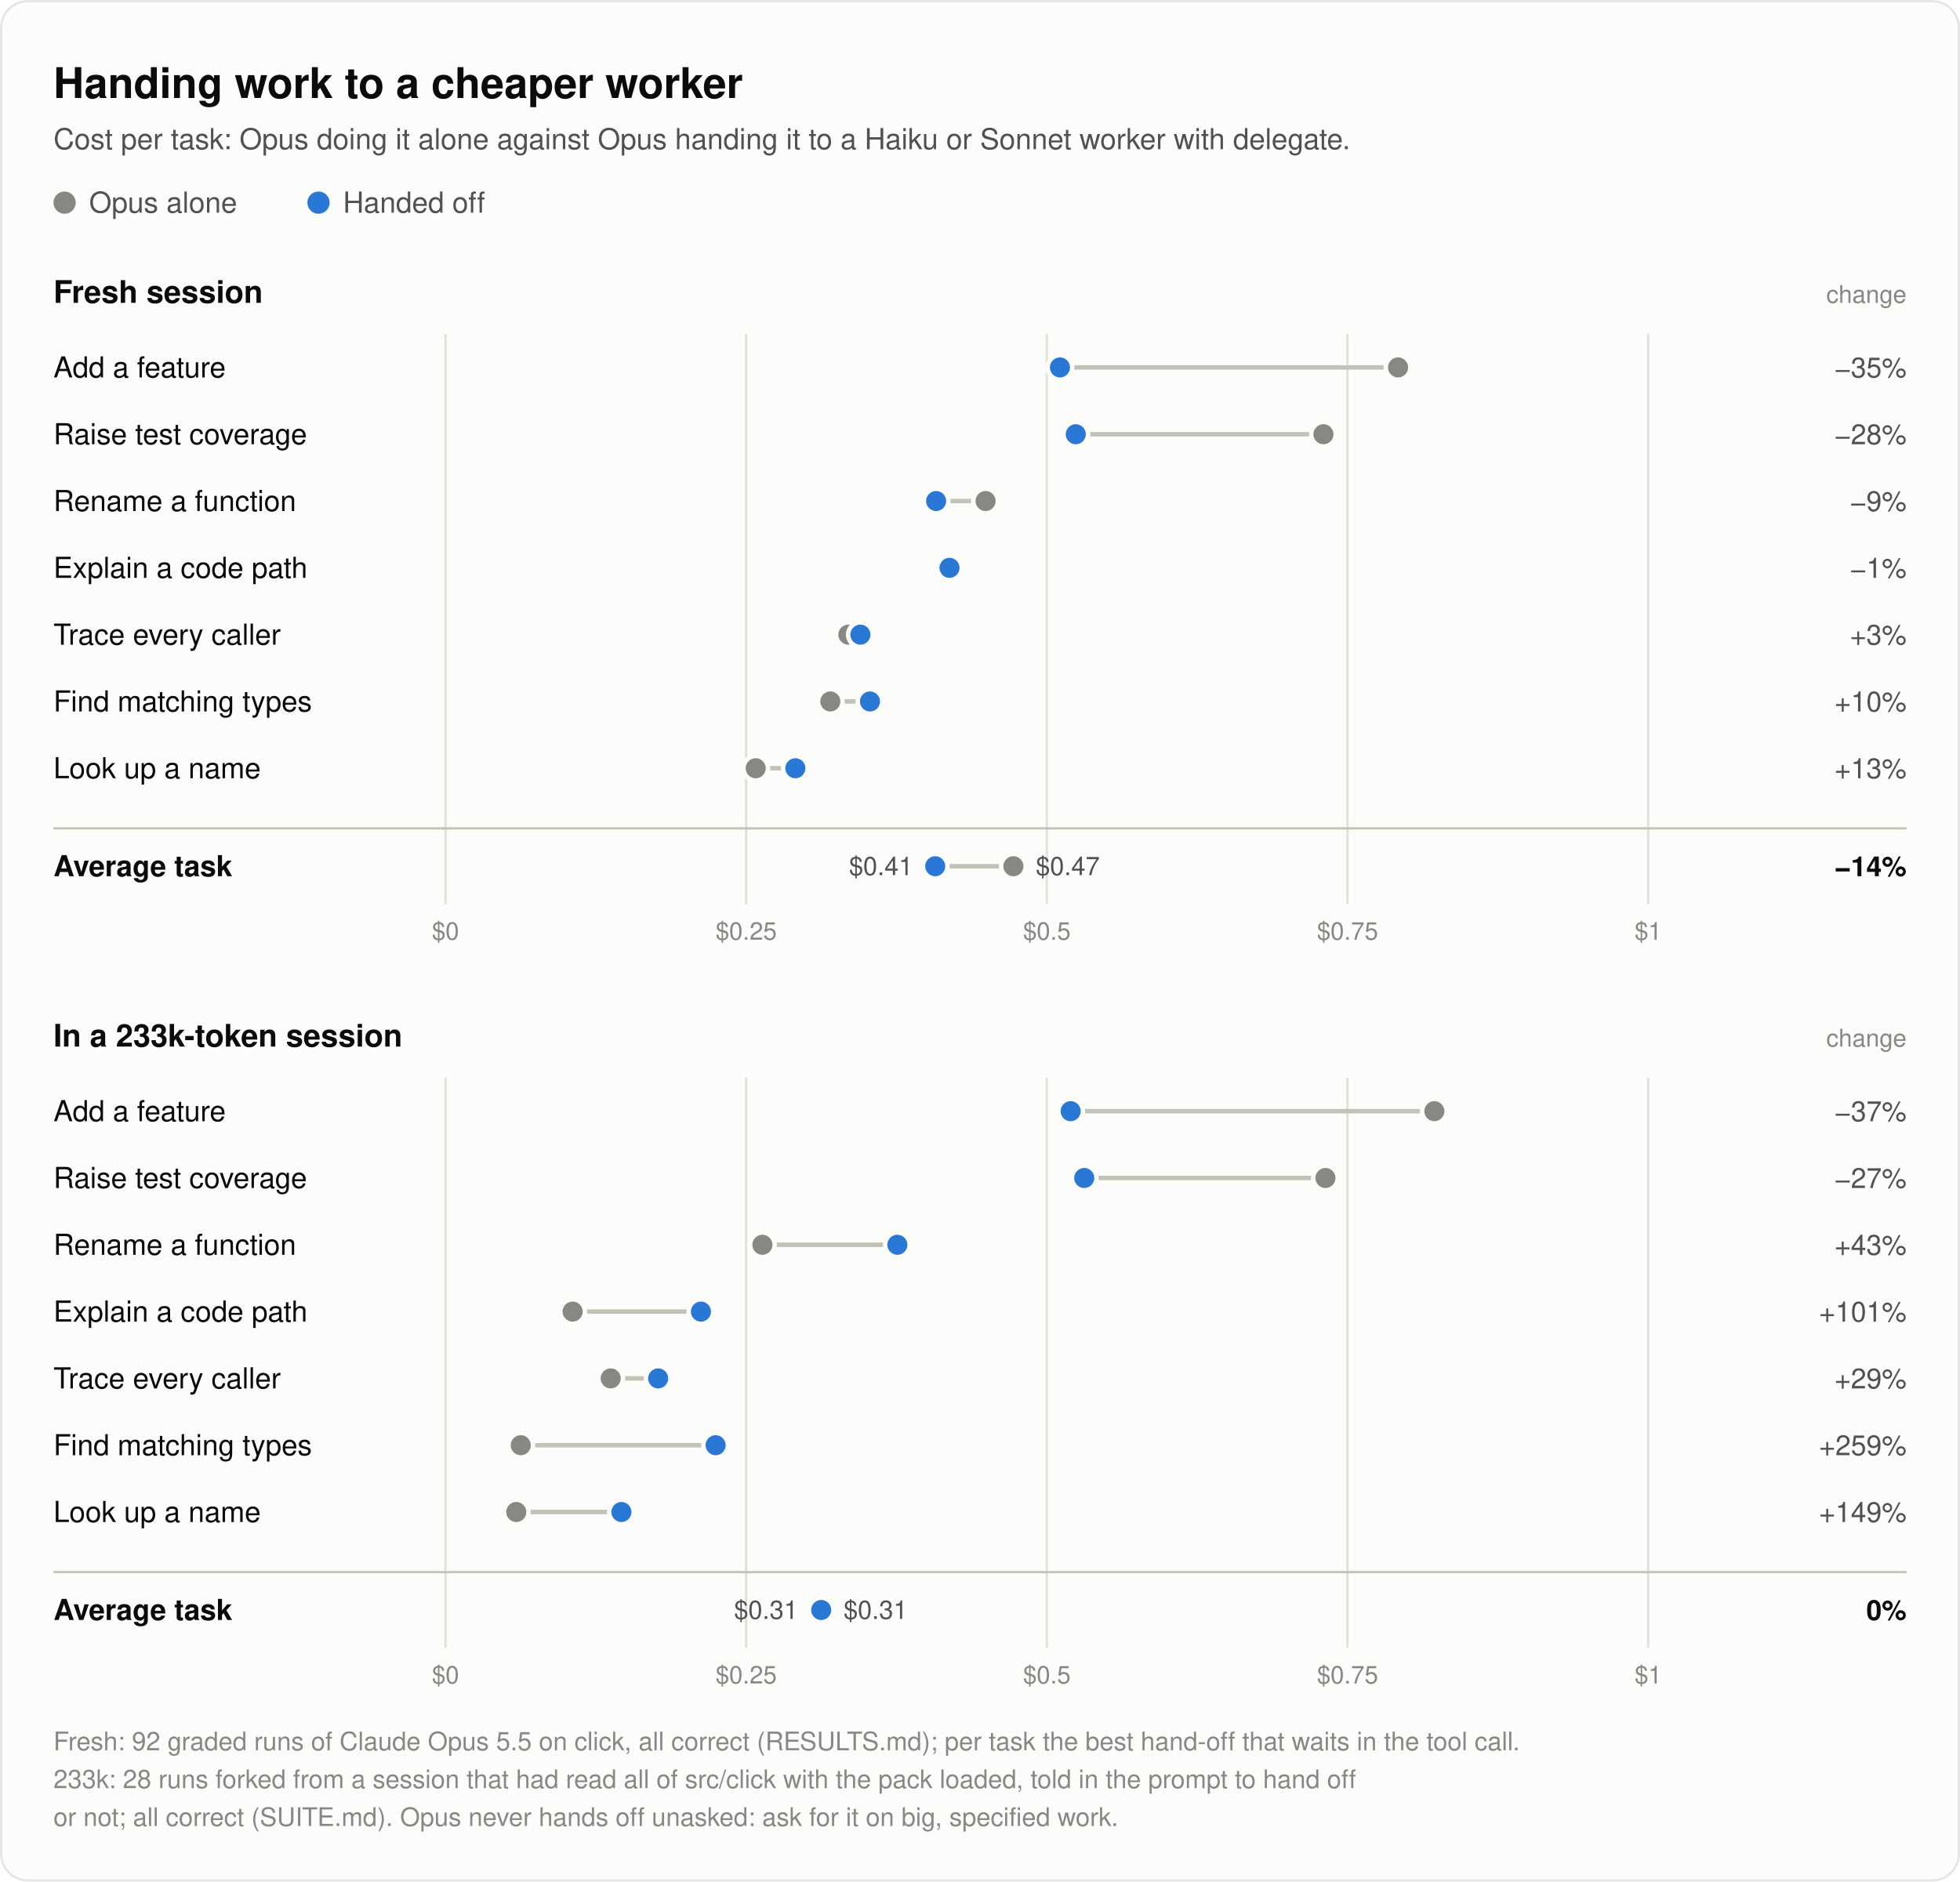
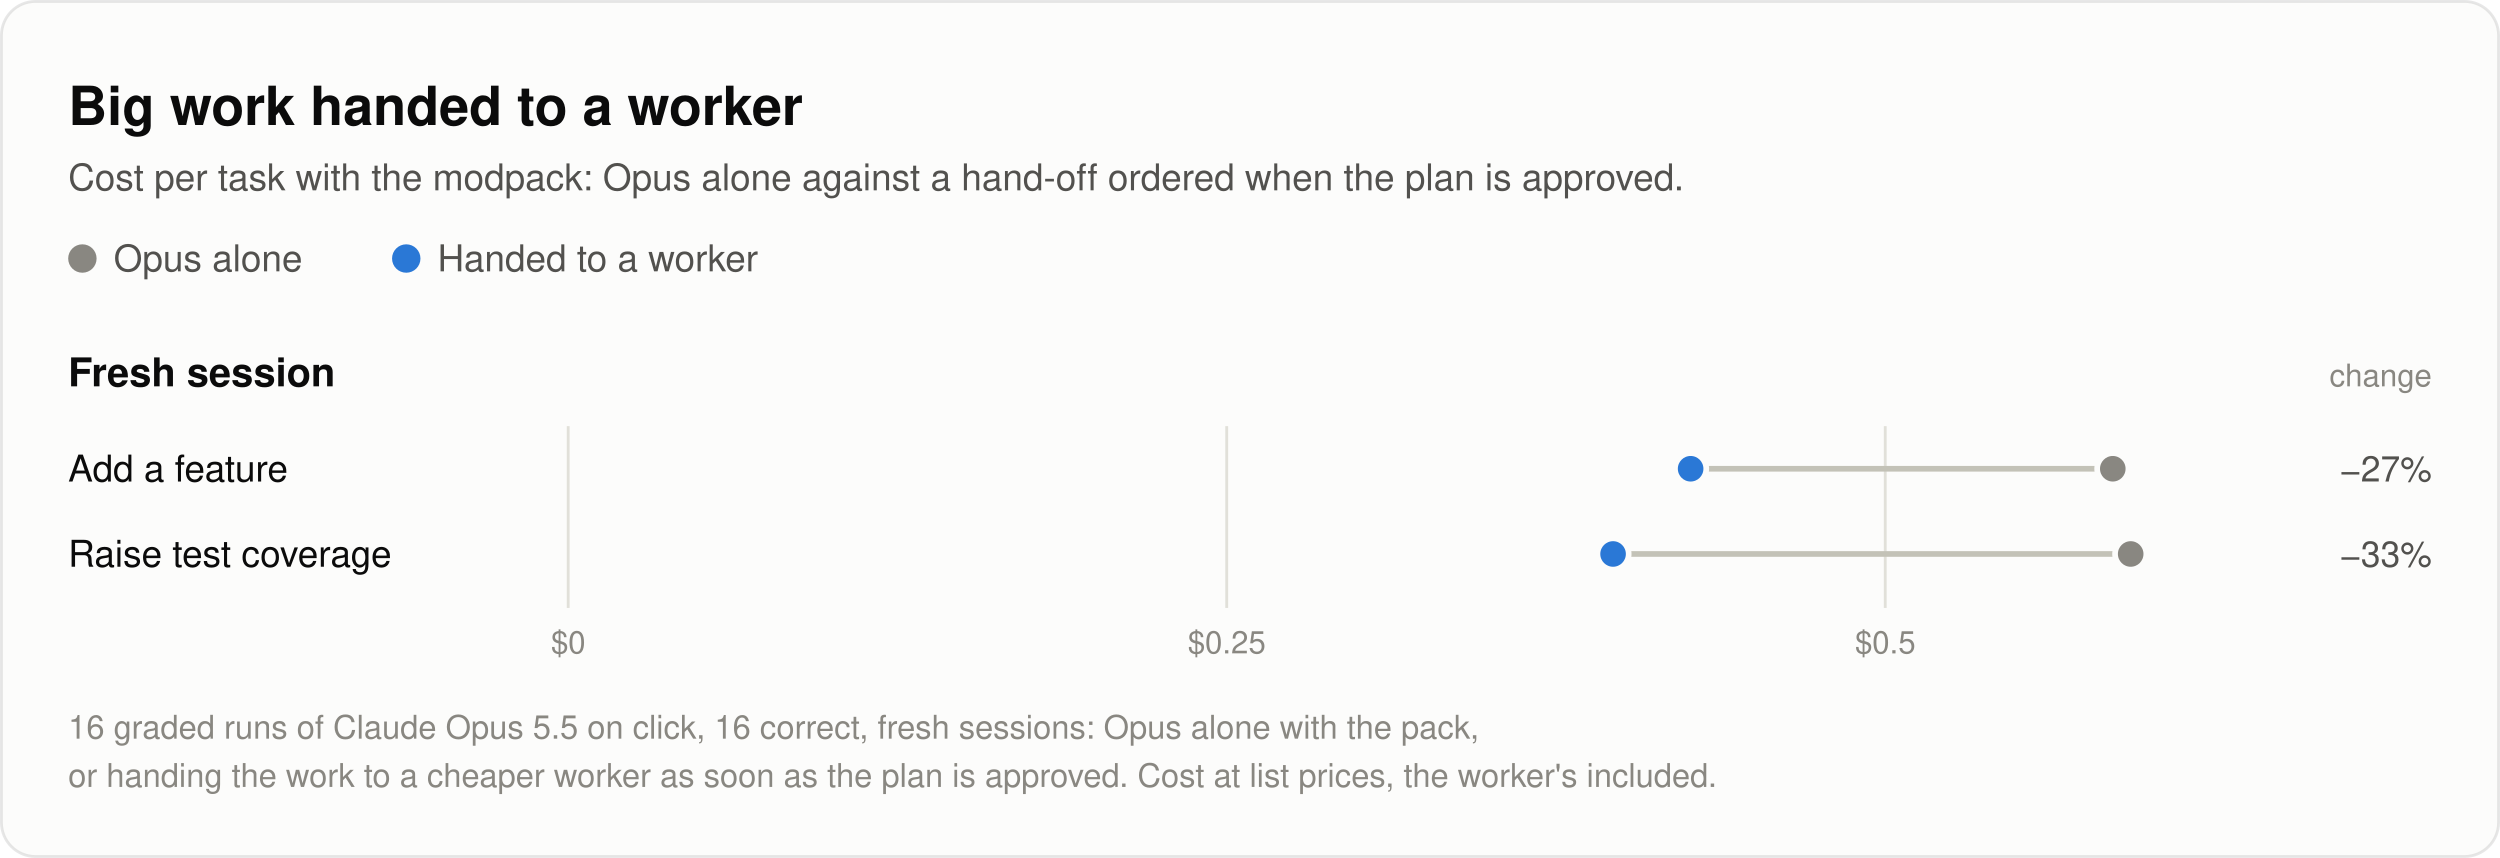
- <svg xmlns="http://www.w3.org/2000/svg" width="880" height="845" viewBox="0 0 880 845" role="img" font-family="-apple-system, BlinkMacSystemFont, 'Segoe UI', Helvetica, Arial, sans-serif">
-   <rect x="0.5" y="0.5" width="879" height="844" rx="12" fill="#fcfcfb" stroke="rgba(11,11,11,0.10)" />
-   <text x="24.0" y="44.0" font-size="19" font-weight="600" fill="#0b0b0b" text-anchor="start">Handing work to a cheaper worker</text>
-   <text x="24.0" y="67.0" font-size="13" font-weight="400" fill="#52514e" text-anchor="start">Cost per task: Opus doing it alone against Opus handing it to a Haiku or Sonnet worker with delegate.</text>
+ <svg xmlns="http://www.w3.org/2000/svg" width="880" height="302" viewBox="0 0 880 302" role="img" font-family="-apple-system, BlinkMacSystemFont, 'Segoe UI', Helvetica, Arial, sans-serif">
+   <rect x="0.5" y="0.5" width="879" height="301" rx="12" fill="#fcfcfb" stroke="rgba(11,11,11,0.10)" />
+   <text x="24.0" y="44.0" font-size="19" font-weight="600" fill="#0b0b0b" text-anchor="start">Big work handed to a worker</text>
+   <text x="24.0" y="67.0" font-size="13" font-weight="400" fill="#52514e" text-anchor="start">Cost per task with the modpack: Opus alone against a hand-off ordered when the plan is approved.</text>
  <circle cx="29" cy="91" r="5" fill="#898781" />
  <text x="40.0" y="95.5" font-size="13" font-weight="400" fill="#52514e" text-anchor="start">Opus alone</text>
  <circle cx="143.0" cy="91" r="5" fill="#2a78d6" />
-   <text x="154.0" y="95.5" font-size="13" font-weight="400" fill="#52514e" text-anchor="start">Handed off</text>
+   <text x="154.0" y="95.5" font-size="13" font-weight="400" fill="#52514e" text-anchor="start">Handed to a worker</text>
  <text x="24.0" y="136.0" font-size="14" font-weight="600" fill="#0b0b0b" text-anchor="start">Fresh session</text>
  <text x="856.0" y="136.0" font-size="11" font-weight="400" fill="#898781" text-anchor="end">change</text>
-   <line x1="200.0" y1="150" x2="200.0" y2="406" stroke="#e1e0d9" stroke-width="1" />
-   <text x="200.0" y="422.0" font-size="11" font-weight="400" fill="#898781" text-anchor="middle" style="font-variant-numeric: tabular-nums">$0</text>
-   <line x1="335.0" y1="150" x2="335.0" y2="406" stroke="#e1e0d9" stroke-width="1" />
-   <text x="335.0" y="422.0" font-size="11" font-weight="400" fill="#898781" text-anchor="middle" style="font-variant-numeric: tabular-nums">$0.25</text>
-   <line x1="470.0" y1="150" x2="470.0" y2="406" stroke="#e1e0d9" stroke-width="1" />
-   <text x="470.0" y="422.0" font-size="11" font-weight="400" fill="#898781" text-anchor="middle" style="font-variant-numeric: tabular-nums">$0.5</text>
-   <line x1="605.0" y1="150" x2="605.0" y2="406" stroke="#e1e0d9" stroke-width="1" />
-   <text x="605.0" y="422.0" font-size="11" font-weight="400" fill="#898781" text-anchor="middle" style="font-variant-numeric: tabular-nums">$0.75</text>
-   <line x1="740.0" y1="150" x2="740.0" y2="406" stroke="#e1e0d9" stroke-width="1" />
-   <text x="740.0" y="422.0" font-size="11" font-weight="400" fill="#898781" text-anchor="middle" style="font-variant-numeric: tabular-nums">$1</text>
-   <line x1="24" y1="372.0" x2="856" y2="372.0" stroke="#c3c2b7" stroke-width="1" />
+   <line x1="200.0" y1="150" x2="200.0" y2="214" stroke="#e1e0d9" stroke-width="1" />
+   <text x="200.0" y="230.0" font-size="11" font-weight="400" fill="#898781" text-anchor="middle" style="font-variant-numeric: tabular-nums">$0</text>
+   <line x1="431.8" y1="150" x2="431.8" y2="214" stroke="#e1e0d9" stroke-width="1" />
+   <text x="431.8" y="230.0" font-size="11" font-weight="400" fill="#898781" text-anchor="middle" style="font-variant-numeric: tabular-nums">$0.25</text>
+   <line x1="663.6" y1="150" x2="663.6" y2="214" stroke="#e1e0d9" stroke-width="1" />
+   <text x="663.6" y="230.0" font-size="11" font-weight="400" fill="#898781" text-anchor="middle" style="font-variant-numeric: tabular-nums">$0.5</text>
  <text x="24.0" y="169.5" font-size="13" font-weight="400" fill="#0b0b0b" text-anchor="start">Add a feature</text>
-   <line x1="627.7" y1="165.0" x2="475.9" y2="165.0" stroke="#c3c2b7" stroke-width="2" stroke-linecap="round" />
-   <circle cx="627.7" cy="165.0" r="5.5" fill="#898781" stroke="#fcfcfb" stroke-width="2" />
-   <circle cx="475.9" cy="165.0" r="5.5" fill="#2a78d6" stroke="#fcfcfb" stroke-width="2" />
-   <text x="856.0" y="169.5" font-size="12.5" font-weight="400" fill="#52514e" text-anchor="end" style="font-variant-numeric: tabular-nums">−35%</text>
+   <line x1="743.7" y1="165.0" x2="595.1" y2="165.0" stroke="#c3c2b7" stroke-width="2" stroke-linecap="round" />
+   <circle cx="743.7" cy="165.0" r="5.5" fill="#898781" stroke="#fcfcfb" stroke-width="2" />
+   <circle cx="595.1" cy="165.0" r="5.5" fill="#2a78d6" stroke="#fcfcfb" stroke-width="2" />
+   <text x="856.0" y="169.5" font-size="12.5" font-weight="400" fill="#52514e" text-anchor="end" style="font-variant-numeric: tabular-nums">−27%</text>
  <text x="24.0" y="199.5" font-size="13" font-weight="400" fill="#0b0b0b" text-anchor="start">Raise test coverage</text>
-   <line x1="594.2" y1="195.0" x2="483.0" y2="195.0" stroke="#c3c2b7" stroke-width="2" stroke-linecap="round" />
-   <circle cx="594.2" cy="195.0" r="5.5" fill="#898781" stroke="#fcfcfb" stroke-width="2" />
-   <circle cx="483.0" cy="195.0" r="5.5" fill="#2a78d6" stroke="#fcfcfb" stroke-width="2" />
-   <text x="856.0" y="199.5" font-size="12.5" font-weight="400" fill="#52514e" text-anchor="end" style="font-variant-numeric: tabular-nums">−28%</text>
-   <text x="24.0" y="229.5" font-size="13" font-weight="400" fill="#0b0b0b" text-anchor="start">Rename a function</text>
-   <line x1="442.5" y1="225.0" x2="420.3" y2="225.0" stroke="#c3c2b7" stroke-width="2" stroke-linecap="round" />
-   <circle cx="442.5" cy="225.0" r="5.5" fill="#898781" stroke="#fcfcfb" stroke-width="2" />
-   <circle cx="420.3" cy="225.0" r="5.5" fill="#2a78d6" stroke="#fcfcfb" stroke-width="2" />
-   <text x="856.0" y="229.5" font-size="12.5" font-weight="400" fill="#52514e" text-anchor="end" style="font-variant-numeric: tabular-nums">−9%</text>
-   <text x="24.0" y="259.5" font-size="13" font-weight="400" fill="#0b0b0b" text-anchor="start">Explain a code path</text>
-   <line x1="427.9" y1="255.0" x2="426.3" y2="255.0" stroke="#c3c2b7" stroke-width="2" stroke-linecap="round" />
-   <circle cx="427.9" cy="255.0" r="5.5" fill="#898781" stroke="#fcfcfb" stroke-width="2" />
-   <circle cx="426.3" cy="255.0" r="5.5" fill="#2a78d6" stroke="#fcfcfb" stroke-width="2" />
-   <text x="856.0" y="259.5" font-size="12.5" font-weight="400" fill="#52514e" text-anchor="end" style="font-variant-numeric: tabular-nums">−1%</text>
-   <text x="24.0" y="289.5" font-size="13" font-weight="400" fill="#0b0b0b" text-anchor="start">Trace every caller</text>
-   <line x1="380.9" y1="285.0" x2="386.3" y2="285.0" stroke="#c3c2b7" stroke-width="2" stroke-linecap="round" />
-   <circle cx="380.9" cy="285.0" r="5.5" fill="#898781" stroke="#fcfcfb" stroke-width="2" />
-   <circle cx="386.3" cy="285.0" r="5.5" fill="#2a78d6" stroke="#fcfcfb" stroke-width="2" />
-   <text x="856.0" y="289.5" font-size="12.5" font-weight="400" fill="#52514e" text-anchor="end" style="font-variant-numeric: tabular-nums">+3%</text>
-   <text x="24.0" y="319.5" font-size="13" font-weight="400" fill="#0b0b0b" text-anchor="start">Find matching types</text>
-   <line x1="372.8" y1="315.0" x2="390.6" y2="315.0" stroke="#c3c2b7" stroke-width="2" stroke-linecap="round" />
-   <circle cx="372.8" cy="315.0" r="5.5" fill="#898781" stroke="#fcfcfb" stroke-width="2" />
-   <circle cx="390.6" cy="315.0" r="5.5" fill="#2a78d6" stroke="#fcfcfb" stroke-width="2" />
-   <text x="856.0" y="319.5" font-size="12.5" font-weight="400" fill="#52514e" text-anchor="end" style="font-variant-numeric: tabular-nums">+10%</text>
-   <text x="24.0" y="349.5" font-size="13" font-weight="400" fill="#0b0b0b" text-anchor="start">Look up a name</text>
-   <line x1="339.3" y1="345.0" x2="357.1" y2="345.0" stroke="#c3c2b7" stroke-width="2" stroke-linecap="round" />
-   <circle cx="339.3" cy="345.0" r="5.5" fill="#898781" stroke="#fcfcfb" stroke-width="2" />
-   <circle cx="357.1" cy="345.0" r="5.5" fill="#2a78d6" stroke="#fcfcfb" stroke-width="2" />
-   <text x="856.0" y="349.5" font-size="12.5" font-weight="400" fill="#52514e" text-anchor="end" style="font-variant-numeric: tabular-nums">+13%</text>
-   <text x="24.0" y="393.5" font-size="13" font-weight="600" fill="#0b0b0b" text-anchor="start">Average task</text>
-   <line x1="455.0" y1="389.0" x2="419.9" y2="389.0" stroke="#c3c2b7" stroke-width="2" stroke-linecap="round" />
-   <circle cx="455.0" cy="389.0" r="5.5" fill="#898781" stroke="#fcfcfb" stroke-width="2" />
-   <circle cx="419.9" cy="389.0" r="5.5" fill="#2a78d6" stroke="#fcfcfb" stroke-width="2" />
-   <text x="856.0" y="393.5" font-size="12.5" font-weight="600" fill="#0b0b0b" text-anchor="end" style="font-variant-numeric: tabular-nums">−14%</text>
-   <text x="409.9" y="393.0" font-size="11.5" font-weight="400" fill="#52514e" text-anchor="end" style="font-variant-numeric: tabular-nums">$0.41</text>
-   <text x="465.0" y="393.0" font-size="11.5" font-weight="400" fill="#52514e" text-anchor="start" style="font-variant-numeric: tabular-nums">$0.47</text>
-   <text x="24.0" y="470.0" font-size="14" font-weight="600" fill="#0b0b0b" text-anchor="start">In a 233k-token session</text>
-   <text x="856.0" y="470.0" font-size="11" font-weight="400" fill="#898781" text-anchor="end">change</text>
-   <line x1="200.0" y1="484" x2="200.0" y2="740" stroke="#e1e0d9" stroke-width="1" />
-   <text x="200.0" y="756.0" font-size="11" font-weight="400" fill="#898781" text-anchor="middle" style="font-variant-numeric: tabular-nums">$0</text>
-   <line x1="335.0" y1="484" x2="335.0" y2="740" stroke="#e1e0d9" stroke-width="1" />
-   <text x="335.0" y="756.0" font-size="11" font-weight="400" fill="#898781" text-anchor="middle" style="font-variant-numeric: tabular-nums">$0.25</text>
-   <line x1="470.0" y1="484" x2="470.0" y2="740" stroke="#e1e0d9" stroke-width="1" />
-   <text x="470.0" y="756.0" font-size="11" font-weight="400" fill="#898781" text-anchor="middle" style="font-variant-numeric: tabular-nums">$0.5</text>
-   <line x1="605.0" y1="484" x2="605.0" y2="740" stroke="#e1e0d9" stroke-width="1" />
-   <text x="605.0" y="756.0" font-size="11" font-weight="400" fill="#898781" text-anchor="middle" style="font-variant-numeric: tabular-nums">$0.75</text>
-   <line x1="740.0" y1="484" x2="740.0" y2="740" stroke="#e1e0d9" stroke-width="1" />
-   <text x="740.0" y="756.0" font-size="11" font-weight="400" fill="#898781" text-anchor="middle" style="font-variant-numeric: tabular-nums">$1</text>
-   <line x1="24" y1="706.0" x2="856" y2="706.0" stroke="#c3c2b7" stroke-width="1" />
-   <text x="24.0" y="503.5" font-size="13" font-weight="400" fill="#0b0b0b" text-anchor="start">Add a feature</text>
-   <line x1="644.0" y1="499.0" x2="480.7" y2="499.0" stroke="#c3c2b7" stroke-width="2" stroke-linecap="round" />
-   <circle cx="644.0" cy="499.0" r="5.5" fill="#898781" stroke="#fcfcfb" stroke-width="2" />
-   <circle cx="480.7" cy="499.0" r="5.5" fill="#2a78d6" stroke="#fcfcfb" stroke-width="2" />
-   <text x="856.0" y="503.5" font-size="12.5" font-weight="400" fill="#52514e" text-anchor="end" style="font-variant-numeric: tabular-nums">−37%</text>
-   <text x="24.0" y="533.5" font-size="13" font-weight="400" fill="#0b0b0b" text-anchor="start">Raise test coverage</text>
-   <line x1="595.1" y1="529.0" x2="486.8" y2="529.0" stroke="#c3c2b7" stroke-width="2" stroke-linecap="round" />
-   <circle cx="595.1" cy="529.0" r="5.5" fill="#898781" stroke="#fcfcfb" stroke-width="2" />
-   <circle cx="486.8" cy="529.0" r="5.5" fill="#2a78d6" stroke="#fcfcfb" stroke-width="2" />
-   <text x="856.0" y="533.5" font-size="12.5" font-weight="400" fill="#52514e" text-anchor="end" style="font-variant-numeric: tabular-nums">−27%</text>
-   <text x="24.0" y="563.5" font-size="13" font-weight="400" fill="#0b0b0b" text-anchor="start">Rename a function</text>
-   <line x1="342.3" y1="559.0" x2="402.9" y2="559.0" stroke="#c3c2b7" stroke-width="2" stroke-linecap="round" />
-   <circle cx="342.3" cy="559.0" r="5.5" fill="#898781" stroke="#fcfcfb" stroke-width="2" />
-   <circle cx="402.9" cy="559.0" r="5.5" fill="#2a78d6" stroke="#fcfcfb" stroke-width="2" />
-   <text x="856.0" y="563.5" font-size="12.5" font-weight="400" fill="#52514e" text-anchor="end" style="font-variant-numeric: tabular-nums">+43%</text>
-   <text x="24.0" y="593.5" font-size="13" font-weight="400" fill="#0b0b0b" text-anchor="start">Explain a code path</text>
-   <line x1="257.1" y1="589.0" x2="314.7" y2="589.0" stroke="#c3c2b7" stroke-width="2" stroke-linecap="round" />
-   <circle cx="257.1" cy="589.0" r="5.5" fill="#898781" stroke="#fcfcfb" stroke-width="2" />
-   <circle cx="314.7" cy="589.0" r="5.5" fill="#2a78d6" stroke="#fcfcfb" stroke-width="2" />
-   <text x="856.0" y="593.5" font-size="12.5" font-weight="400" fill="#52514e" text-anchor="end" style="font-variant-numeric: tabular-nums">+101%</text>
-   <text x="24.0" y="623.5" font-size="13" font-weight="400" fill="#0b0b0b" text-anchor="start">Trace every caller</text>
-   <line x1="274.2" y1="619.0" x2="295.5" y2="619.0" stroke="#c3c2b7" stroke-width="2" stroke-linecap="round" />
-   <circle cx="274.2" cy="619.0" r="5.5" fill="#898781" stroke="#fcfcfb" stroke-width="2" />
-   <circle cx="295.5" cy="619.0" r="5.5" fill="#2a78d6" stroke="#fcfcfb" stroke-width="2" />
-   <text x="856.0" y="623.5" font-size="12.5" font-weight="400" fill="#52514e" text-anchor="end" style="font-variant-numeric: tabular-nums">+29%</text>
-   <text x="24.0" y="653.5" font-size="13" font-weight="400" fill="#0b0b0b" text-anchor="start">Find matching types</text>
-   <line x1="233.8" y1="649.0" x2="321.3" y2="649.0" stroke="#c3c2b7" stroke-width="2" stroke-linecap="round" />
-   <circle cx="233.8" cy="649.0" r="5.5" fill="#898781" stroke="#fcfcfb" stroke-width="2" />
-   <circle cx="321.3" cy="649.0" r="5.5" fill="#2a78d6" stroke="#fcfcfb" stroke-width="2" />
-   <text x="856.0" y="653.5" font-size="12.5" font-weight="400" fill="#52514e" text-anchor="end" style="font-variant-numeric: tabular-nums">+259%</text>
-   <text x="24.0" y="683.5" font-size="13" font-weight="400" fill="#0b0b0b" text-anchor="start">Look up a name</text>
-   <line x1="231.8" y1="679.0" x2="279.0" y2="679.0" stroke="#c3c2b7" stroke-width="2" stroke-linecap="round" />
-   <circle cx="231.8" cy="679.0" r="5.5" fill="#898781" stroke="#fcfcfb" stroke-width="2" />
-   <circle cx="279.0" cy="679.0" r="5.5" fill="#2a78d6" stroke="#fcfcfb" stroke-width="2" />
-   <text x="856.0" y="683.5" font-size="12.5" font-weight="400" fill="#52514e" text-anchor="end" style="font-variant-numeric: tabular-nums">+149%</text>
-   <text x="24.0" y="727.5" font-size="13" font-weight="600" fill="#0b0b0b" text-anchor="start">Average task</text>
-   <line x1="368.3" y1="723.0" x2="368.7" y2="723.0" stroke="#c3c2b7" stroke-width="2" stroke-linecap="round" />
-   <circle cx="368.3" cy="723.0" r="5.5" fill="#898781" stroke="#fcfcfb" stroke-width="2" />
-   <circle cx="368.7" cy="723.0" r="5.5" fill="#2a78d6" stroke="#fcfcfb" stroke-width="2" />
-   <text x="856.0" y="727.5" font-size="12.5" font-weight="600" fill="#0b0b0b" text-anchor="end" style="font-variant-numeric: tabular-nums">0%</text>
-   <text x="358.3" y="727.0" font-size="11.5" font-weight="400" fill="#52514e" text-anchor="end" style="font-variant-numeric: tabular-nums">$0.31</text>
-   <text x="378.7" y="727.0" font-size="11.5" font-weight="400" fill="#52514e" text-anchor="start" style="font-variant-numeric: tabular-nums">$0.31</text>
-   <text x="24.0" y="786.0" font-size="11.5" font-weight="400" fill="#898781" text-anchor="start">Fresh: 92 graded runs of Claude Opus 5.5 on click, all correct (RESULTS.md); per task the best hand-off that waits in the tool call.</text>
-   <text x="24.0" y="803.0" font-size="11.5" font-weight="400" fill="#898781" text-anchor="start">233k: 28 runs forked from a session that had read all of src/click with the pack loaded, told in the prompt to hand off</text>
-   <text x="24.0" y="820.0" font-size="11.5" font-weight="400" fill="#898781" text-anchor="start">or not; all correct (SUITE.md). Opus never hands off unasked: ask for it on big, specified work.</text>
+   <line x1="750.0" y1="195.0" x2="567.8" y2="195.0" stroke="#c3c2b7" stroke-width="2" stroke-linecap="round" />
+   <circle cx="750.0" cy="195.0" r="5.5" fill="#898781" stroke="#fcfcfb" stroke-width="2" />
+   <circle cx="567.8" cy="195.0" r="5.5" fill="#2a78d6" stroke="#fcfcfb" stroke-width="2" />
+   <text x="856.0" y="199.5" font-size="12.5" font-weight="400" fill="#52514e" text-anchor="end" style="font-variant-numeric: tabular-nums">−33%</text>
+   <text x="24.0" y="260.0" font-size="11.5" font-weight="400" fill="#898781" text-anchor="start">16 graded runs of Claude Opus 5.5 on click, 16 correct, fresh sessions: Opus alone with the pack,</text>
+   <text x="24.0" y="277.0" font-size="11.5" font-weight="400" fill="#898781" text-anchor="start">or handing the work to a cheaper worker as soon as the plan is approved. Cost at list prices, the worker's included.</text>
</svg>
